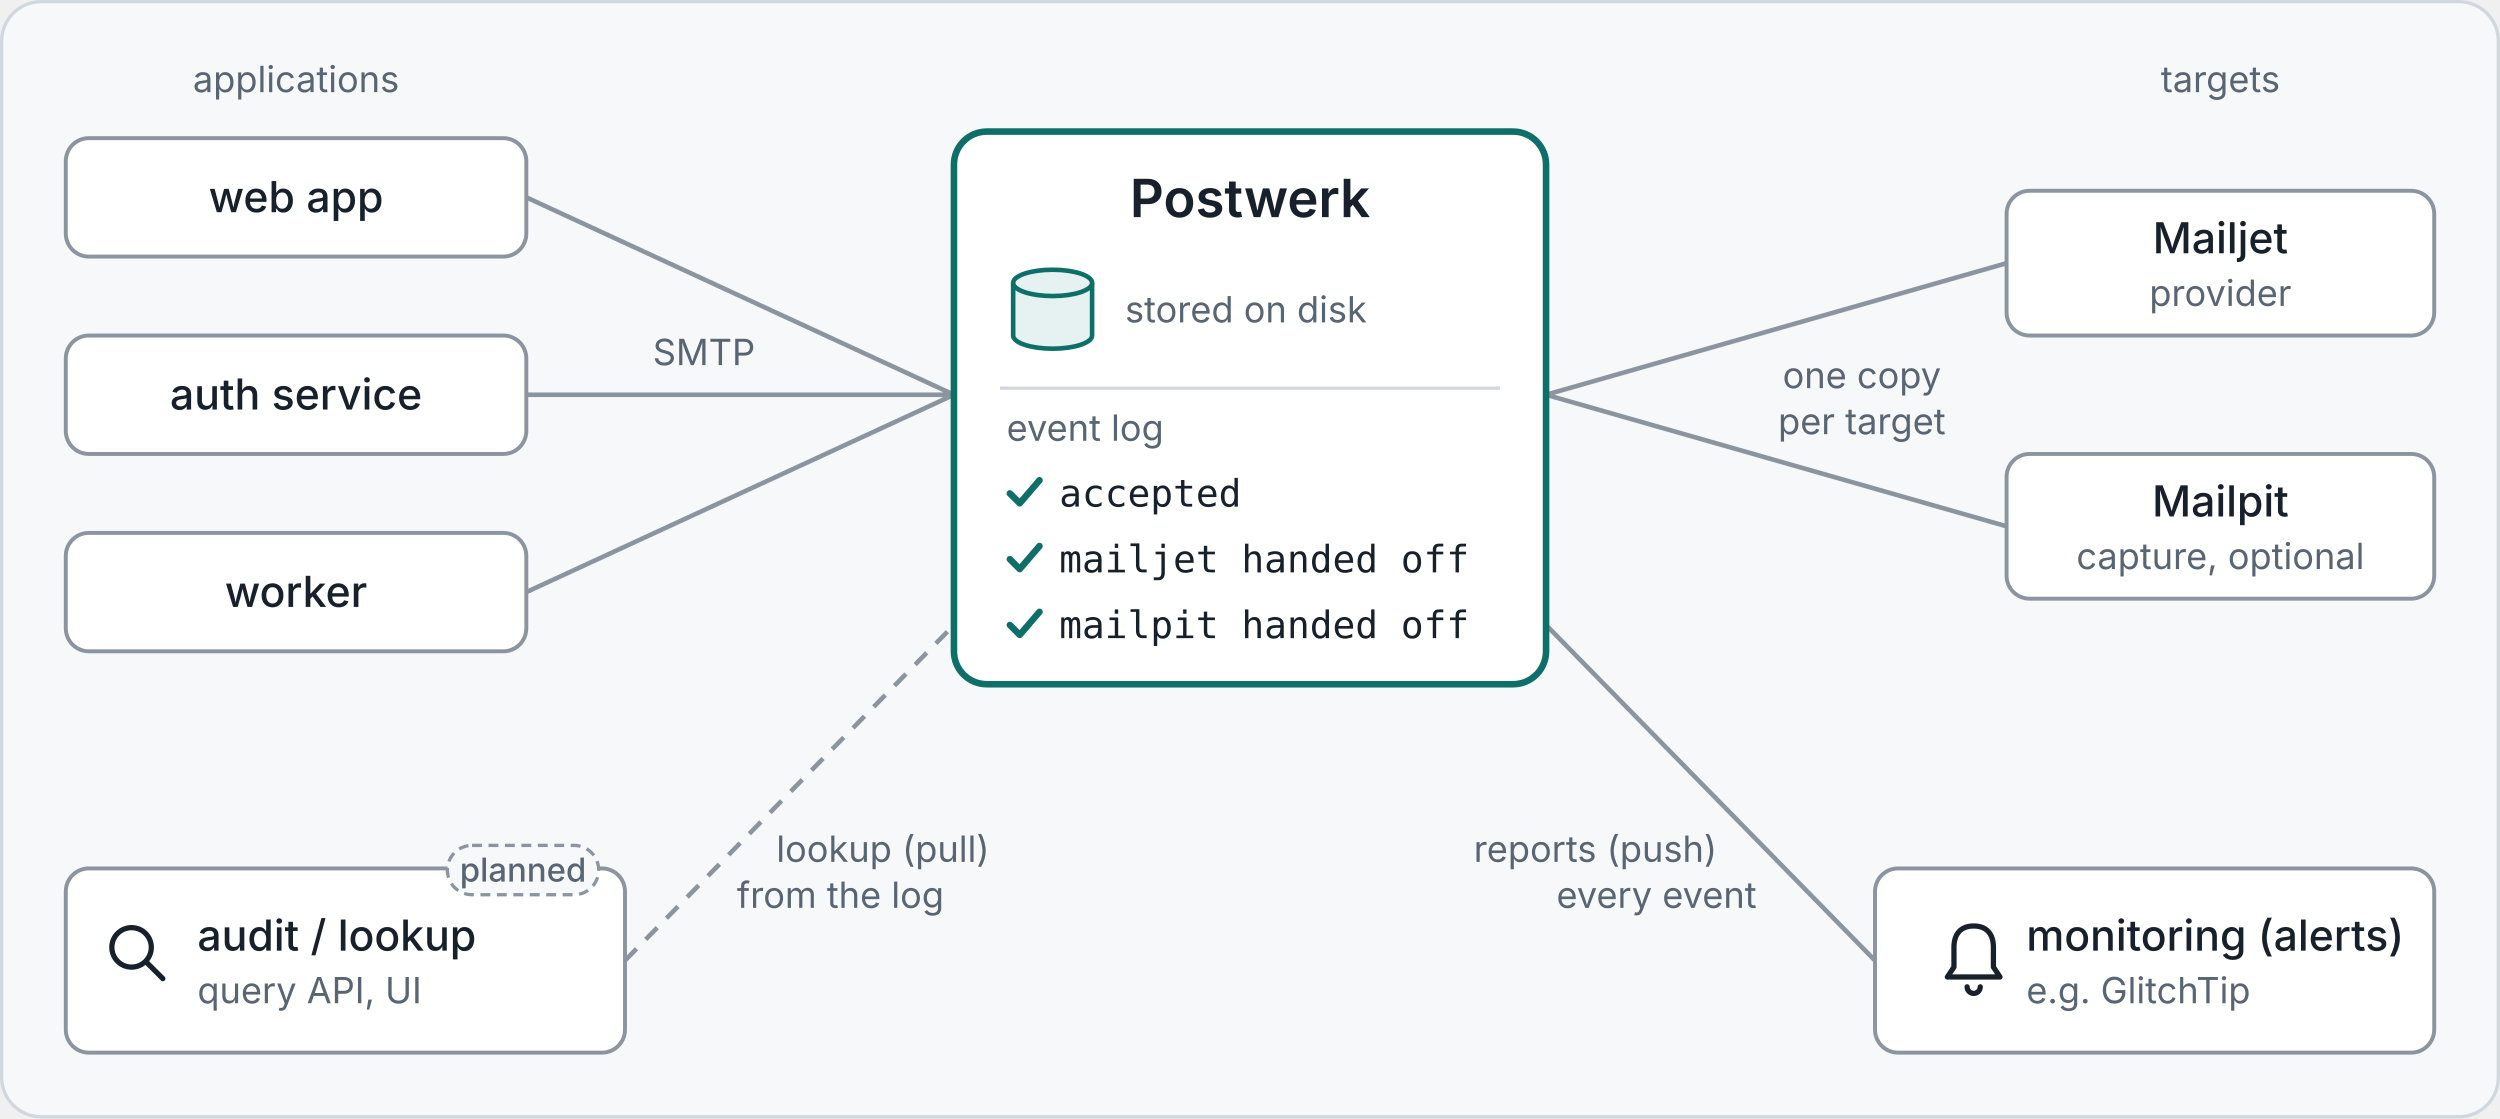
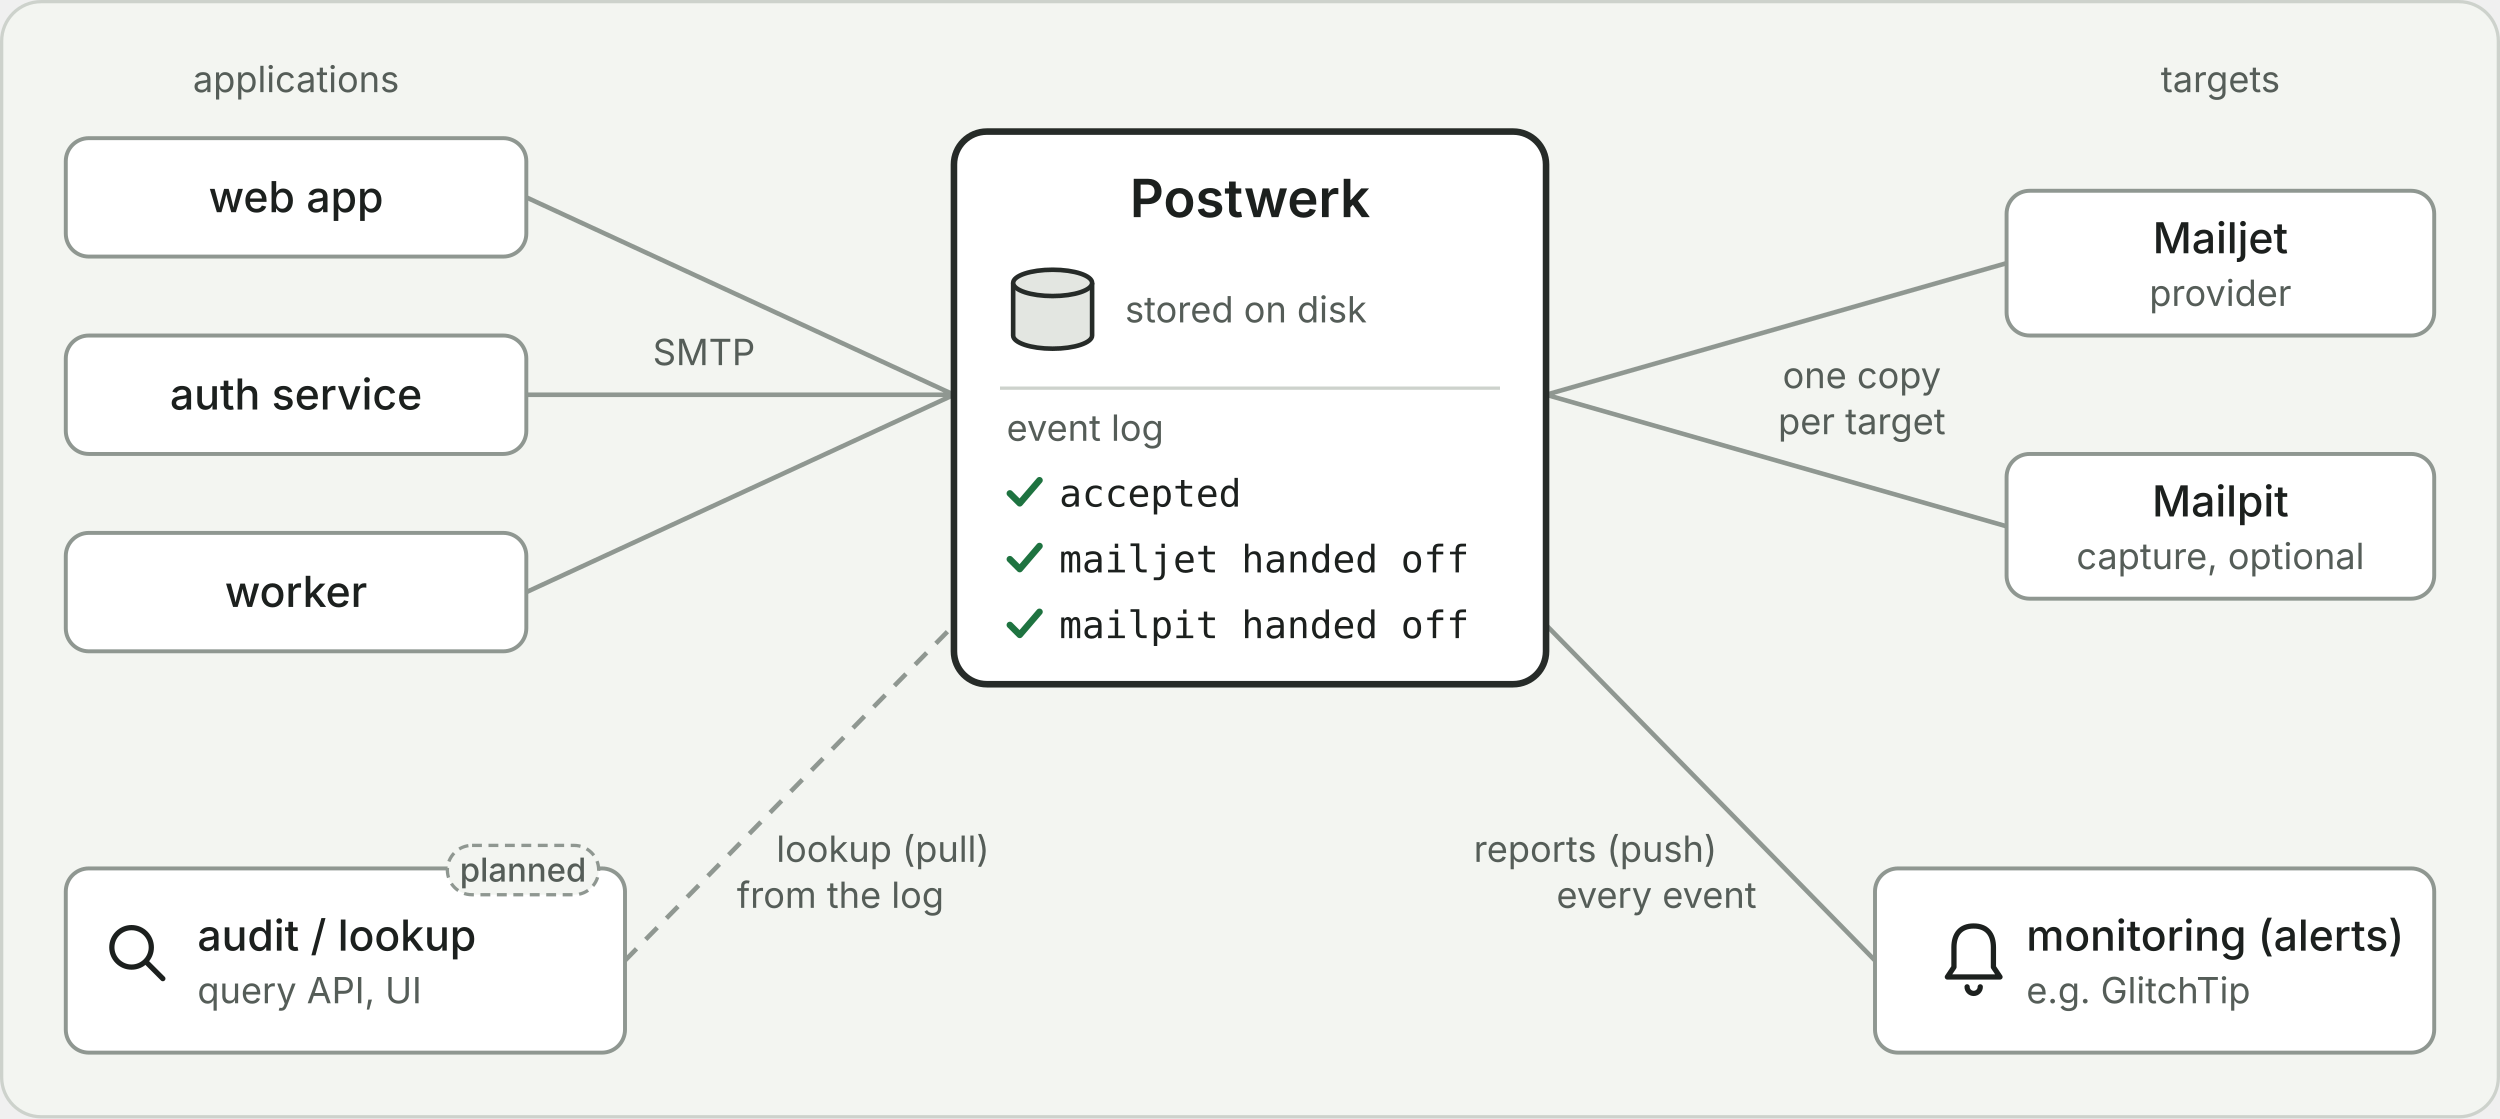
<svg xmlns="http://www.w3.org/2000/svg" viewBox="0 0 760 340" width="760" height="340" role="img" aria-labelledby="t d">
  <style>
-     .card   { fill: #f6f8fa; stroke: #d0d7de; }
-     .box    { fill: #ffffff; stroke: #8c959f; stroke-width: 1.2; }
-     .core   { fill: #ffffff; stroke: #0e6f68; stroke-width: 2; }
-     .edge   { fill: none; stroke: #8c959f; stroke-width: 1.4; }
+     .card   { fill: #f3f5f1; stroke: #cdd2cc; }
+     .box    { fill: #ffffff; stroke: #8f9791; stroke-width: 1.2; }
+     .core   { fill: #ffffff; stroke: #262b28; stroke-width: 2; }
+     .edge   { fill: none; stroke: #8f9791; stroke-width: 1.4; }
    .plan   { stroke-dasharray: 5 4; }
-     .txt    { fill: #18212b; font: 500 13px system-ui, -apple-system, "Segoe UI", sans-serif; }
-     .title  { fill: #18212b; font: 600 16px system-ui, -apple-system, "Segoe UI", sans-serif; }
-     .muted  { fill: #5a6573; font: 400 11px system-ui, -apple-system, "Segoe UI", sans-serif; }
-     .small  { fill: #5a6573; font: 500 10px system-ui, -apple-system, "Segoe UI", sans-serif; }
-     .log    { fill: #18212b; font: 400 11.5px ui-monospace, SFMono-Regular, Menlo, Consolas, monospace; }
-     .note   { fill: #18212b; font: 500 11px system-ui, -apple-system, "Segoe UI", sans-serif; }
-     .tick   { fill: none; stroke: #0e6f68; stroke-width: 2; stroke-linecap: round; stroke-linejoin: round; }
-     .icon   { fill: none; stroke: #18212b; stroke-width: 1.6; stroke-linecap: round; stroke-linejoin: round; }
-     .rule   { stroke: #d0d7de; stroke-width: 1; }
-     .disk   { fill: #e6f2f1; stroke: #0e6f68; stroke-width: 1.4; }
-     .pill   { fill: #f6f8fa; stroke: #8c959f; stroke-width: 1; stroke-dasharray: 3 2; }
-     .mail   { fill: #0e6f68; }
-     .evt    { fill: #8c959f; }
-     .hl     { fill: none; stroke: #0e6f68; stroke-width: 2; opacity: 0; }
-     .scan   { fill: #0e6f68; fill-opacity: 0.08; stroke: #0e6f68; stroke-width: 1.4; opacity: 0; }
-     .bad    { fill: #cf222e; }
-     .badln  { fill: none; stroke: #cf222e; stroke-width: 2; stroke-linecap: round; }
-     .badtxt { fill: #cf222e; }
-     .badbox { fill: none; stroke: #cf222e; stroke-width: 2; }
+     .txt    { fill: #1c201e; font: 500 13px system-ui, -apple-system, "Segoe UI", sans-serif; }
+     .title  { fill: #1c201e; font: 600 16px system-ui, -apple-system, "Segoe UI", sans-serif; }
+     .muted  { fill: #555d58; font: 400 11px system-ui, -apple-system, "Segoe UI", sans-serif; }
+     .small  { fill: #555d58; font: 500 10px system-ui, -apple-system, "Segoe UI", sans-serif; }
+     .log    { fill: #1c201e; font: 400 11.5px ui-monospace, SFMono-Regular, Menlo, Consolas, monospace; }
+     .note   { fill: #1c201e; font: 500 11px system-ui, -apple-system, "Segoe UI", sans-serif; }
+     .tick   { fill: none; stroke: #1e7340; stroke-width: 2; stroke-linecap: round; stroke-linejoin: round; }
+     .icon   { fill: none; stroke: #1c201e; stroke-width: 1.6; stroke-linecap: round; stroke-linejoin: round; }
+     .rule   { stroke: #cdd2cc; stroke-width: 1; }
+     .disk   { fill: #e3e6e1; stroke: #262b28; stroke-width: 1.4; }
+     .pill   { fill: #f3f5f1; stroke: #8f9791; stroke-width: 1; stroke-dasharray: 3 2; }
+     .mail   { fill: #1f5fa8; }
+     .evt    { fill: #8f9791; }
+     .hl     { fill: none; stroke: #1f5fa8; stroke-width: 2; opacity: 0; }
+     .scan   { fill: #1f5fa8; fill-opacity: 0.08; stroke: #1f5fa8; stroke-width: 1.4; opacity: 0; }
+     .bad    { fill: #b42318; }
+     .badln  { fill: none; stroke: #b42318; stroke-width: 2; stroke-linecap: round; }
+     .badtxt { fill: #b42318; }
+     .badbox { fill: none; stroke: #b42318; stroke-width: 2; }

    @media (prefers-color-scheme: dark) {
-       .card  { fill: #161b22; stroke: #30363d; }
-       .box   { fill: #0d1117; stroke: #6e7681; }
-       .core  { fill: #0d1117; stroke: #4cc2b3; }
-       .edge  { stroke: #6e7681; }
-       .txt, .title, .log, .note { fill: #e5eaf0; }
-       .muted, .small { fill: #9aa6b3; }
-       .tick  { stroke: #4cc2b3; }
-       .icon  { stroke: #e5eaf0; }
-       .rule  { stroke: #30363d; }
-       .disk  { fill: #12302d; stroke: #4cc2b3; }
-       .pill  { fill: #161b22; stroke: #6e7681; }
-       .mail  { fill: #4cc2b3; }
-       .evt   { fill: #6e7681; }
-       .hl    { stroke: #4cc2b3; }
-       .scan  { fill: #4cc2b3; stroke: #4cc2b3; }
-       .bad   { fill: #ff7b72; }
-       .badln { stroke: #ff7b72; }
-       .badtxt { fill: #ff7b72; }
-       .badbox { stroke: #ff7b72; }
+       .card  { fill: #232825; stroke: #3a423d; }
+       .box   { fill: #1b1f1d; stroke: #5e6862; }
+       .core  { fill: #1b1f1d; stroke: #e4e8e3; }
+       .edge  { stroke: #5e6862; }
+       .txt, .title, .log, .note { fill: #e4e8e3; }
+       .muted, .small { fill: #a0a9a2; }
+       .tick  { stroke: #5cc489; }
+       .icon  { stroke: #e4e8e3; }
+       .rule  { stroke: #3a423d; }
+       .disk  { fill: #2b312d; stroke: #e4e8e3; }
+       .pill  { fill: #232825; stroke: #5e6862; }
+       .mail  { fill: #7fb2f0; }
+       .evt   { fill: #5e6862; }
+       .hl    { stroke: #7fb2f0; }
+       .scan  { fill: #7fb2f0; stroke: #7fb2f0; }
+       .bad   { fill: #ff8a73; }
+       .badln { stroke: #ff8a73; }
+       .badtxt { fill: #ff8a73; }
+       .badbox { stroke: #ff8a73; }
    }

    /* 10 s loop. Round 1 (0-37 %): a mail is delivered to both targets, every
       event goes out as a quiet report. Round 2 (38-100 %): Mailjet answers 550,
       the error event raises an alert, a lookup reads the history. */
    .in1, .in2, .outA, .outB, .rep1, .rep2, .rep3, .reply, .alarm, .ask, .answer { opacity: 0; }
    .in1    { animation: in1 10s linear infinite; }
    .in2    { animation: in2 10s linear infinite; }
    .outA   { animation: outA 10s linear infinite; }
    .outB   { animation: outB 10s linear infinite; }
    .store  { animation: store 10s linear infinite; }
    .row1   { animation: row1 10s linear infinite; }
    .row2   { animation: row2 10s linear infinite; }
    .row2x  { opacity: 0; animation: row2x 10s linear infinite; }
    .row3   { animation: row3 10s linear infinite; }
    .hlA    { animation: hitA 10s linear infinite; }
    .hlB    { animation: hitB 10s linear infinite; }
    .rep1   { animation: rep1 10s linear infinite; }
    .rep2   { animation: rep2 10s linear infinite; }
    .rep3   { animation: rep3 10s linear infinite; }
    .reply  { animation: reply 10s linear infinite; }
    .errA   { opacity: 0; animation: errA 10s linear infinite; }
    .alarm  { animation: alarm 10s linear infinite; }
    .alert  { opacity: 0; animation: alert 10s linear infinite; }
    .bell   { transform-box: fill-box; transform-origin: 50% 0; animation: ring 10s linear infinite; }
    .ask    { animation: ask 10s linear infinite; }
    .askq   { opacity: 0; animation: askq 10s linear infinite; }
    .scan   { animation: scan 10s linear infinite; }
    .answer { animation: answer 10s linear infinite; }
    .hlQ    { animation: hitQ 10s linear infinite; }

    @keyframes in1 {
      0%   { transform: translate(162px, 60.9px); opacity: 0; }
      2%   { transform: translate(166px, 62.8px); opacity: 1; }
      10%  { transform: translate(282px, 116.3px); opacity: 1; }
      12%, 100% { transform: translate(288px, 119.1px); opacity: 0; }
    }
    @keyframes in2 {
      0%, 38% { transform: translate(162px, 120px); opacity: 0; }
      40%  { transform: translate(166px, 120px); opacity: 1; }
      48%  { transform: translate(282px, 120px); opacity: 1; }
      50%, 100% { transform: translate(288px, 120px); opacity: 0; }
    }
    @keyframes store {
      0%, 11%  { opacity: 0.55; }
      13%, 19% { opacity: 1; }
      23%, 50% { opacity: 0.55; }
      51%, 57% { opacity: 1; }
      61%, 100% { opacity: 0.55; }
    }
    @keyframes row1 {
      0%, 11%  { opacity: 0.18; }
      13%, 35% { opacity: 1; }
      37%, 50% { opacity: 0.18; }
      52%, 96% { opacity: 1; }
      99%, 100% { opacity: 0.18; }
    }
    @keyframes row2 {
      0%, 26%  { opacity: 0.18; }
      28%, 35% { opacity: 1; }
      37%, 67% { opacity: 0.18; }
      69%, 97% { opacity: 0; }
      100%     { opacity: 0.18; }
    }
    @keyframes row2x {
      0%, 69%  { opacity: 0; }
      71%, 96% { opacity: 1; }
      99%, 100% { opacity: 0; }
    }
    @keyframes row3 {
      0%, 26%  { opacity: 0.18; }
      28%, 35% { opacity: 1; }
      37%, 65% { opacity: 0.18; }
      67%, 96% { opacity: 1; }
      99%, 100% { opacity: 0.18; }
    }
    @keyframes outA {
      0%, 16% { transform: translate(472px, 120px); opacity: 0; }
      17%  { transform: translate(478px, 117.7px); opacity: 1; }
      26%  { transform: translate(606px, 81.1px); opacity: 1; }
      27%  { transform: translate(612px, 79.4px); opacity: 0; }
      28%, 55% { transform: translate(472px, 120px); opacity: 0; }
      56%  { transform: translate(478px, 117.7px); opacity: 1; }
      64%  { transform: translate(606px, 81.1px); opacity: 1; }
      65%, 100% { transform: translate(612px, 79.4px); opacity: 0; }
    }
    @keyframes outB {
      0%, 16% { transform: translate(472px, 120px); opacity: 0; }
      17%  { transform: translate(478px, 122.3px); opacity: 1; }
      26%  { transform: translate(606px, 158.9px); opacity: 1; }
      27%  { transform: translate(612px, 160.6px); opacity: 0; }
      28%, 55% { transform: translate(472px, 120px); opacity: 0; }
      56%  { transform: translate(478px, 122.3px); opacity: 1; }
      64%  { transform: translate(606px, 158.9px); opacity: 1; }
      65%, 100% { transform: translate(612px, 160.6px); opacity: 0; }
    }
    @keyframes hitA {
      0%, 26%  { opacity: 0; }
      28%, 33% { opacity: 1; }
      36%, 100% { opacity: 0; }
    }
    @keyframes hitB {
      0%, 26%  { opacity: 0; }
      28%, 33% { opacity: 1; }
      36%, 64% { opacity: 0; }
      66%, 71% { opacity: 1; }
      74%, 100% { opacity: 0; }
    }
    /* quiet reports: one small dot per event, no alert */
    @keyframes rep1 {
      0%, 13% { transform: translate(474px, 192px); opacity: 0; }
      14%  { transform: translate(477px, 195px); opacity: 1; }
      21%  { transform: translate(563px, 283px); opacity: 1; }
      22%, 100% { transform: translate(566px, 286px); opacity: 0; }
    }
    @keyframes rep2 {
      0%, 28% { transform: translate(474px, 192px); opacity: 0; }
      29%  { transform: translate(477px, 195px); opacity: 1; }
      36%  { transform: translate(563px, 283px); opacity: 1; }
      37%, 100% { transform: translate(566px, 286px); opacity: 0; }
    }
    @keyframes rep3 {
      0%, 52% { transform: translate(474px, 192px); opacity: 0; }
      53%  { transform: translate(477px, 195px); opacity: 1; }
      60%  { transform: translate(563px, 283px); opacity: 1; }
      61%, 100% { transform: translate(566px, 286px); opacity: 0; }
    }
    /* Mailjet answers with an error */
    @keyframes reply {
      0%, 65% { transform: translate(606px, 81.1px); opacity: 0; }
      66%  { transform: translate(600px, 82.8px); opacity: 1; }
      69%  { transform: translate(484px, 116.3px); opacity: 1; }
      70%, 100% { transform: translate(478px, 117.7px); opacity: 0; }
    }
    @keyframes errA {
      0%, 64%  { opacity: 0; }
      66%, 92% { opacity: 1; }
      96%, 100% { opacity: 0; }
    }
    /* the error event goes out and raises an alert */
    @keyframes alarm {
      0%, 71% { transform: translate(474px, 192px); opacity: 0; }
      72%  { transform: translate(477px, 195px); opacity: 1; }
      78%  { transform: translate(563px, 283px); opacity: 1; }
      79%, 100% { transform: translate(566px, 286px); opacity: 0; }
    }
    @keyframes alert {
      0%, 78.5% { opacity: 0; }
      80%, 94% { opacity: 1; }
      97%, 100% { opacity: 0; }
    }
    @keyframes ring {
      0%, 79% { transform: rotate(0deg); }
      80.5% { transform: rotate(14deg); }
      82%   { transform: rotate(-12deg); }
      83.5% { transform: rotate(9deg); }
      85%   { transform: rotate(-6deg); }
      86.5%, 100% { transform: rotate(0deg); }
    }
    /* someone asks what happened; Postwerk answers from the event log */
    @keyframes askq {
      0%, 80%  { opacity: 0; }
      82%, 96% { opacity: 1; }
      99%, 100% { opacity: 0; }
    }
    @keyframes ask {
      0%, 81% { transform: translate(192px, 288px); opacity: 0; }
      82%  { transform: translate(195px, 285px); opacity: 1; }
      86%  { transform: translate(283px, 195px); opacity: 1; }
      87%, 100% { transform: translate(286px, 192px); opacity: 0; }
    }
    @keyframes scan {
      0%, 86%  { opacity: 0; }
      88%, 92% { opacity: 1; }
      95%, 100% { opacity: 0; }
    }
    @keyframes answer {
      0%, 89% { transform: translate(286px, 192px); opacity: 0; }
      90%  { transform: translate(283px, 195px); opacity: 1; }
      95%  { transform: translate(195px, 285px); opacity: 1; }
      96%, 100% { transform: translate(192px, 288px); opacity: 0; }
    }
    @keyframes hitQ {
      0%, 95%  { opacity: 0; }
      97%      { opacity: 1; }
      100%     { opacity: 0; }
    }

    @media (prefers-reduced-motion: reduce) {
      .in1, .in2, .outA, .outB, .store, .row1, .row2, .row2x, .row3, .hlA, .hlB, .rep1, .rep2, .rep3,
      .reply, .errA, .alarm, .alert, .bell, .ask, .askq, .scan, .answer, .hlQ { animation: none; }
      /* static picture of round 2: Mailjet failed, monitoring alerted, lookup asked */
      .row2 { opacity: 0; }
      .row2x, .errA, .alert, .askq { opacity: 1; }
    }
  </style>
  <rect class="card" x="0.5" y="0.5" width="759" height="339" rx="12" />
  <path class="edge" d="M160 60 L290 120 M160 120 L290 120 M160 180 L290 120" />
  <path class="edge" d="M470 120 L610 80 M470 120 L610 160" />
  <path class="edge" d="M470 190 L570 292" />
  <path class="edge plan" d="M190 292 L290 190" />
  <text class="muted" x="214" y="111" text-anchor="middle">SMTP</text>
  <text class="muted" x="566" y="118" text-anchor="middle">one copy</text>
  <text class="muted" x="566" y="132" text-anchor="middle">per target</text>
  <text class="muted" x="522" y="262" text-anchor="end">reports (push)</text>
  <text class="muted" x="534" y="276" text-anchor="end">every event</text>
  <text class="muted" x="236" y="262">lookup (pull)</text>
  <text class="muted" x="224" y="276">from the log</text>
  <rect class="box" x="20" y="42" width="140" height="36" rx="7" />
  <text class="txt" x="90" y="64.5" text-anchor="middle">web app</text>
  <rect class="box" x="20" y="102" width="140" height="36" rx="7" />
  <text class="txt" x="90" y="124.5" text-anchor="middle">auth service</text>
  <rect class="box" x="20" y="162" width="140" height="36" rx="7" />
  <text class="txt" x="90" y="184.5" text-anchor="middle">worker</text>
  <text class="muted" x="90" y="28" text-anchor="middle">applications</text>
  <rect class="core" x="290" y="40" width="180" height="168" rx="10" />
  <text class="title" x="380" y="66" text-anchor="middle">Postwerk</text>
  <g class="store">
    <path class="disk" d="M308 86 v16 a12 4 0 0 0 24 0 v-16" />
    <ellipse class="disk" cx="320" cy="86" rx="12" ry="4" />
    <text class="muted" x="342" y="98">stored on disk</text>
  </g>
  <line class="rule" x1="304" y1="118" x2="456" y2="118" />
  <text class="muted" x="306" y="134">event log</text>
  <rect class="scan" x="300" y="142" width="160" height="58" rx="5" />
  <g class="row1">
    <path class="tick" d="M307 150 l3 3 l6 -7" />
    <text class="log" x="322" y="154">accepted</text>
  </g>
  <g class="row2">
    <path class="tick" d="M307 170 l3 3 l6 -7" />
    <text class="log" x="322" y="174">mailjet  handed off</text>
  </g>
  <g class="row2x">
    <path class="badln" d="M308 165 l7 7 m0 -7 l-7 7" />
    <text class="log badtxt" x="322" y="174">mailjet  failed 550</text>
  </g>
  <g class="row3">
    <path class="tick" d="M307 190 l3 3 l6 -7" />
    <text class="log" x="322" y="194">mailpit  handed off</text>
  </g>
  <rect class="box" x="610" y="58" width="130" height="44" rx="7" />
  <rect class="hl hlA" x="610" y="58" width="130" height="44" rx="7" />
  <text class="txt" x="675" y="77" text-anchor="middle">Mailjet</text>
  <text class="muted" x="675" y="93" text-anchor="middle">provider</text>
  <g class="errA">
    <rect class="badbox" x="610" y="58" width="130" height="44" rx="7" />
    <text class="note badtxt" x="675" y="118" text-anchor="middle">replies 550</text>
  </g>
  <rect class="box" x="610" y="138" width="130" height="44" rx="7" />
  <rect class="hl hlB" x="610" y="138" width="130" height="44" rx="7" />
  <text class="txt" x="675" y="157" text-anchor="middle">Mailpit</text>
  <text class="muted" x="675" y="173" text-anchor="middle">capture, optional</text>
  <text class="muted" x="675" y="28" text-anchor="middle">targets</text>
  <rect class="box" x="570" y="264" width="170" height="56" rx="7" />
  <g class="alert">
    <rect class="badbox" x="570" y="264" width="170" height="56" rx="7" />
    <text class="note badtxt" x="740" y="252" text-anchor="end">alert: mailjet failed</text>
    <circle class="bad" cx="599" cy="281" r="3" />
  </g>
  <g class="bell">
    <path class="icon" d="M592 297 h16 l-2 -3 v-6 c0 -4 -2 -6.5 -6 -6.5 c-4 0 -6 2.5 -6 6.5 v6 z" />
    <path class="icon" d="M598 300 a2 2 0 0 0 4 0" />
  </g>
  <text class="txt" x="616" y="289">monitoring (alerts)</text>
  <text class="muted" x="616" y="305">e.g. GlitchTip</text>
  <rect class="box" x="20" y="264" width="170" height="56" rx="7" />
  <rect class="hl hlQ" x="20" y="264" width="170" height="56" rx="7" />
  <circle class="icon" cx="40" cy="288" r="6" />
  <path class="icon" d="M44.5 292.5 l5 5" />
  <text class="txt" x="60" y="289">audit / lookup</text>
  <text class="muted" x="60" y="305">query API, UI</text>
  <rect class="pill" x="136" y="257" width="46" height="15" rx="7.5" />
  <text class="small" x="159" y="268" text-anchor="middle">planned</text>
  <text class="note askq" x="20" y="252">what happened to mail X?</text>
  <circle class="mail in1" cx="0" cy="0" r="5" />
  <circle class="mail in2" cx="0" cy="0" r="5" />
  <circle class="mail outA" cx="0" cy="0" r="5" />
  <circle class="mail outB" cx="0" cy="0" r="5" />
  <circle class="evt rep1" cx="0" cy="0" r="3" />
  <circle class="evt rep2" cx="0" cy="0" r="3" />
  <circle class="evt rep3" cx="0" cy="0" r="3" />
  <circle class="bad reply" cx="0" cy="0" r="4" />
  <circle class="bad alarm" cx="0" cy="0" r="4.5" />
  <circle class="mail ask" cx="0" cy="0" r="3.5" />
  <circle class="mail answer" cx="0" cy="0" r="3.5" />
</svg>
